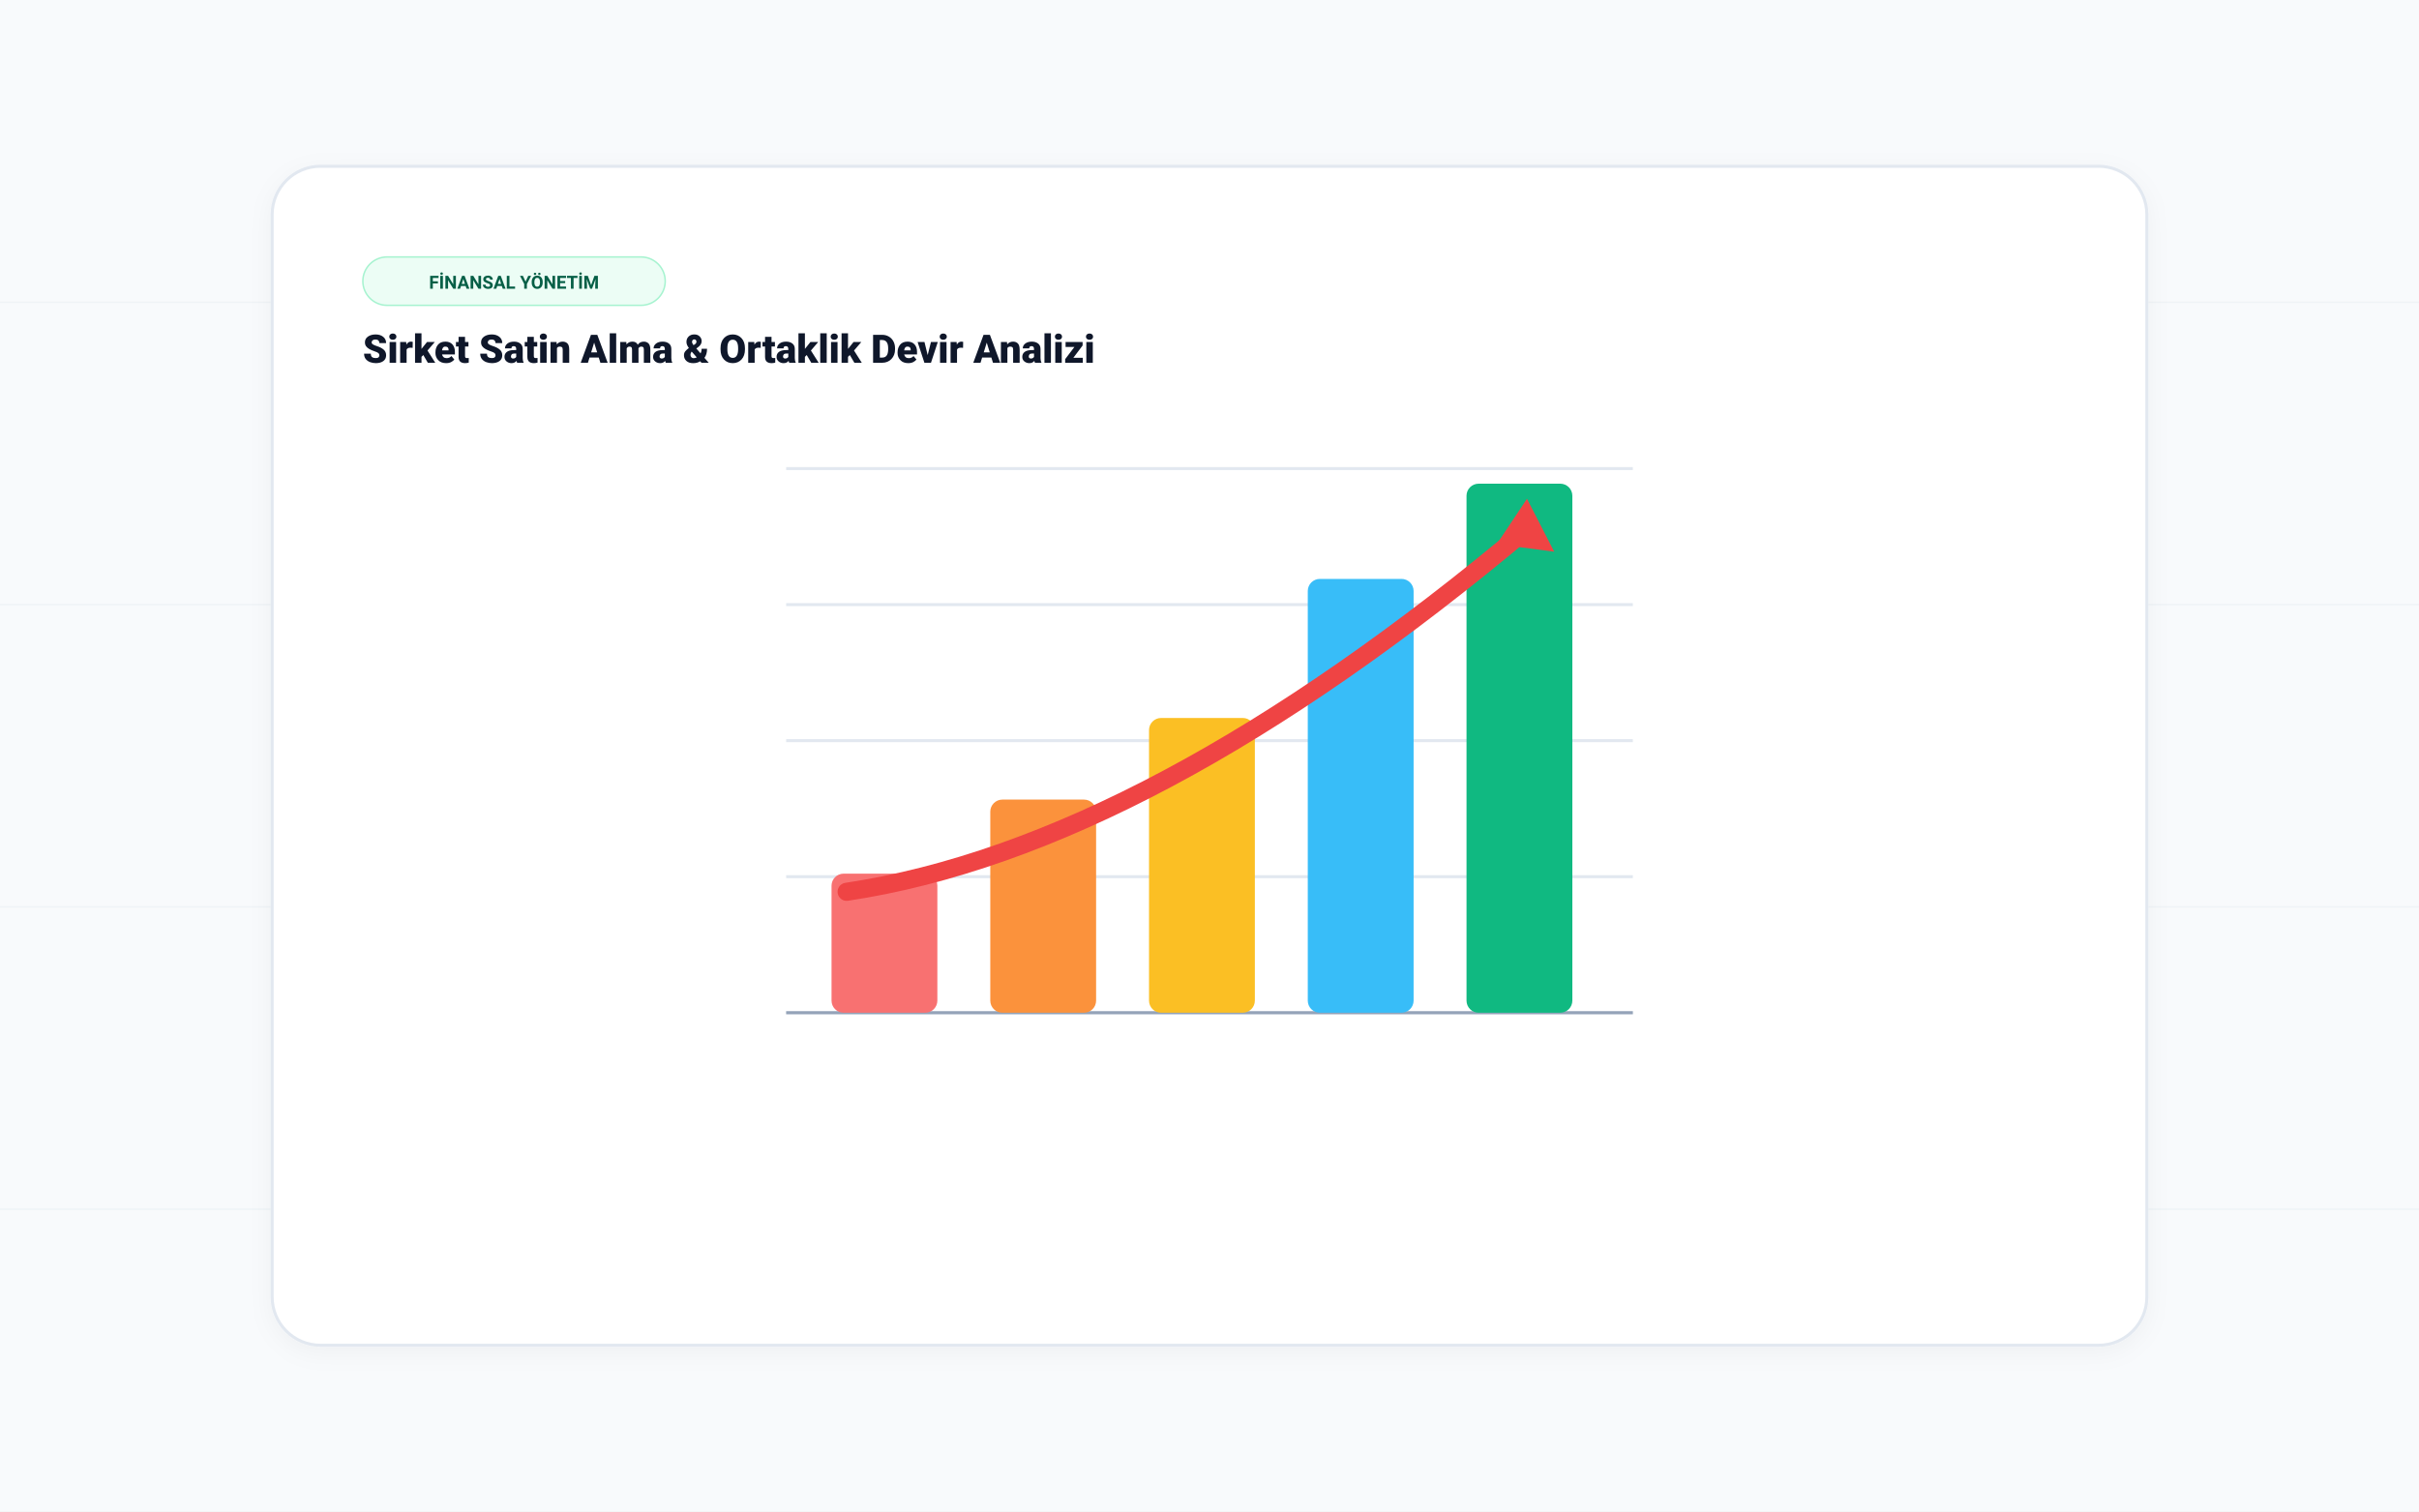
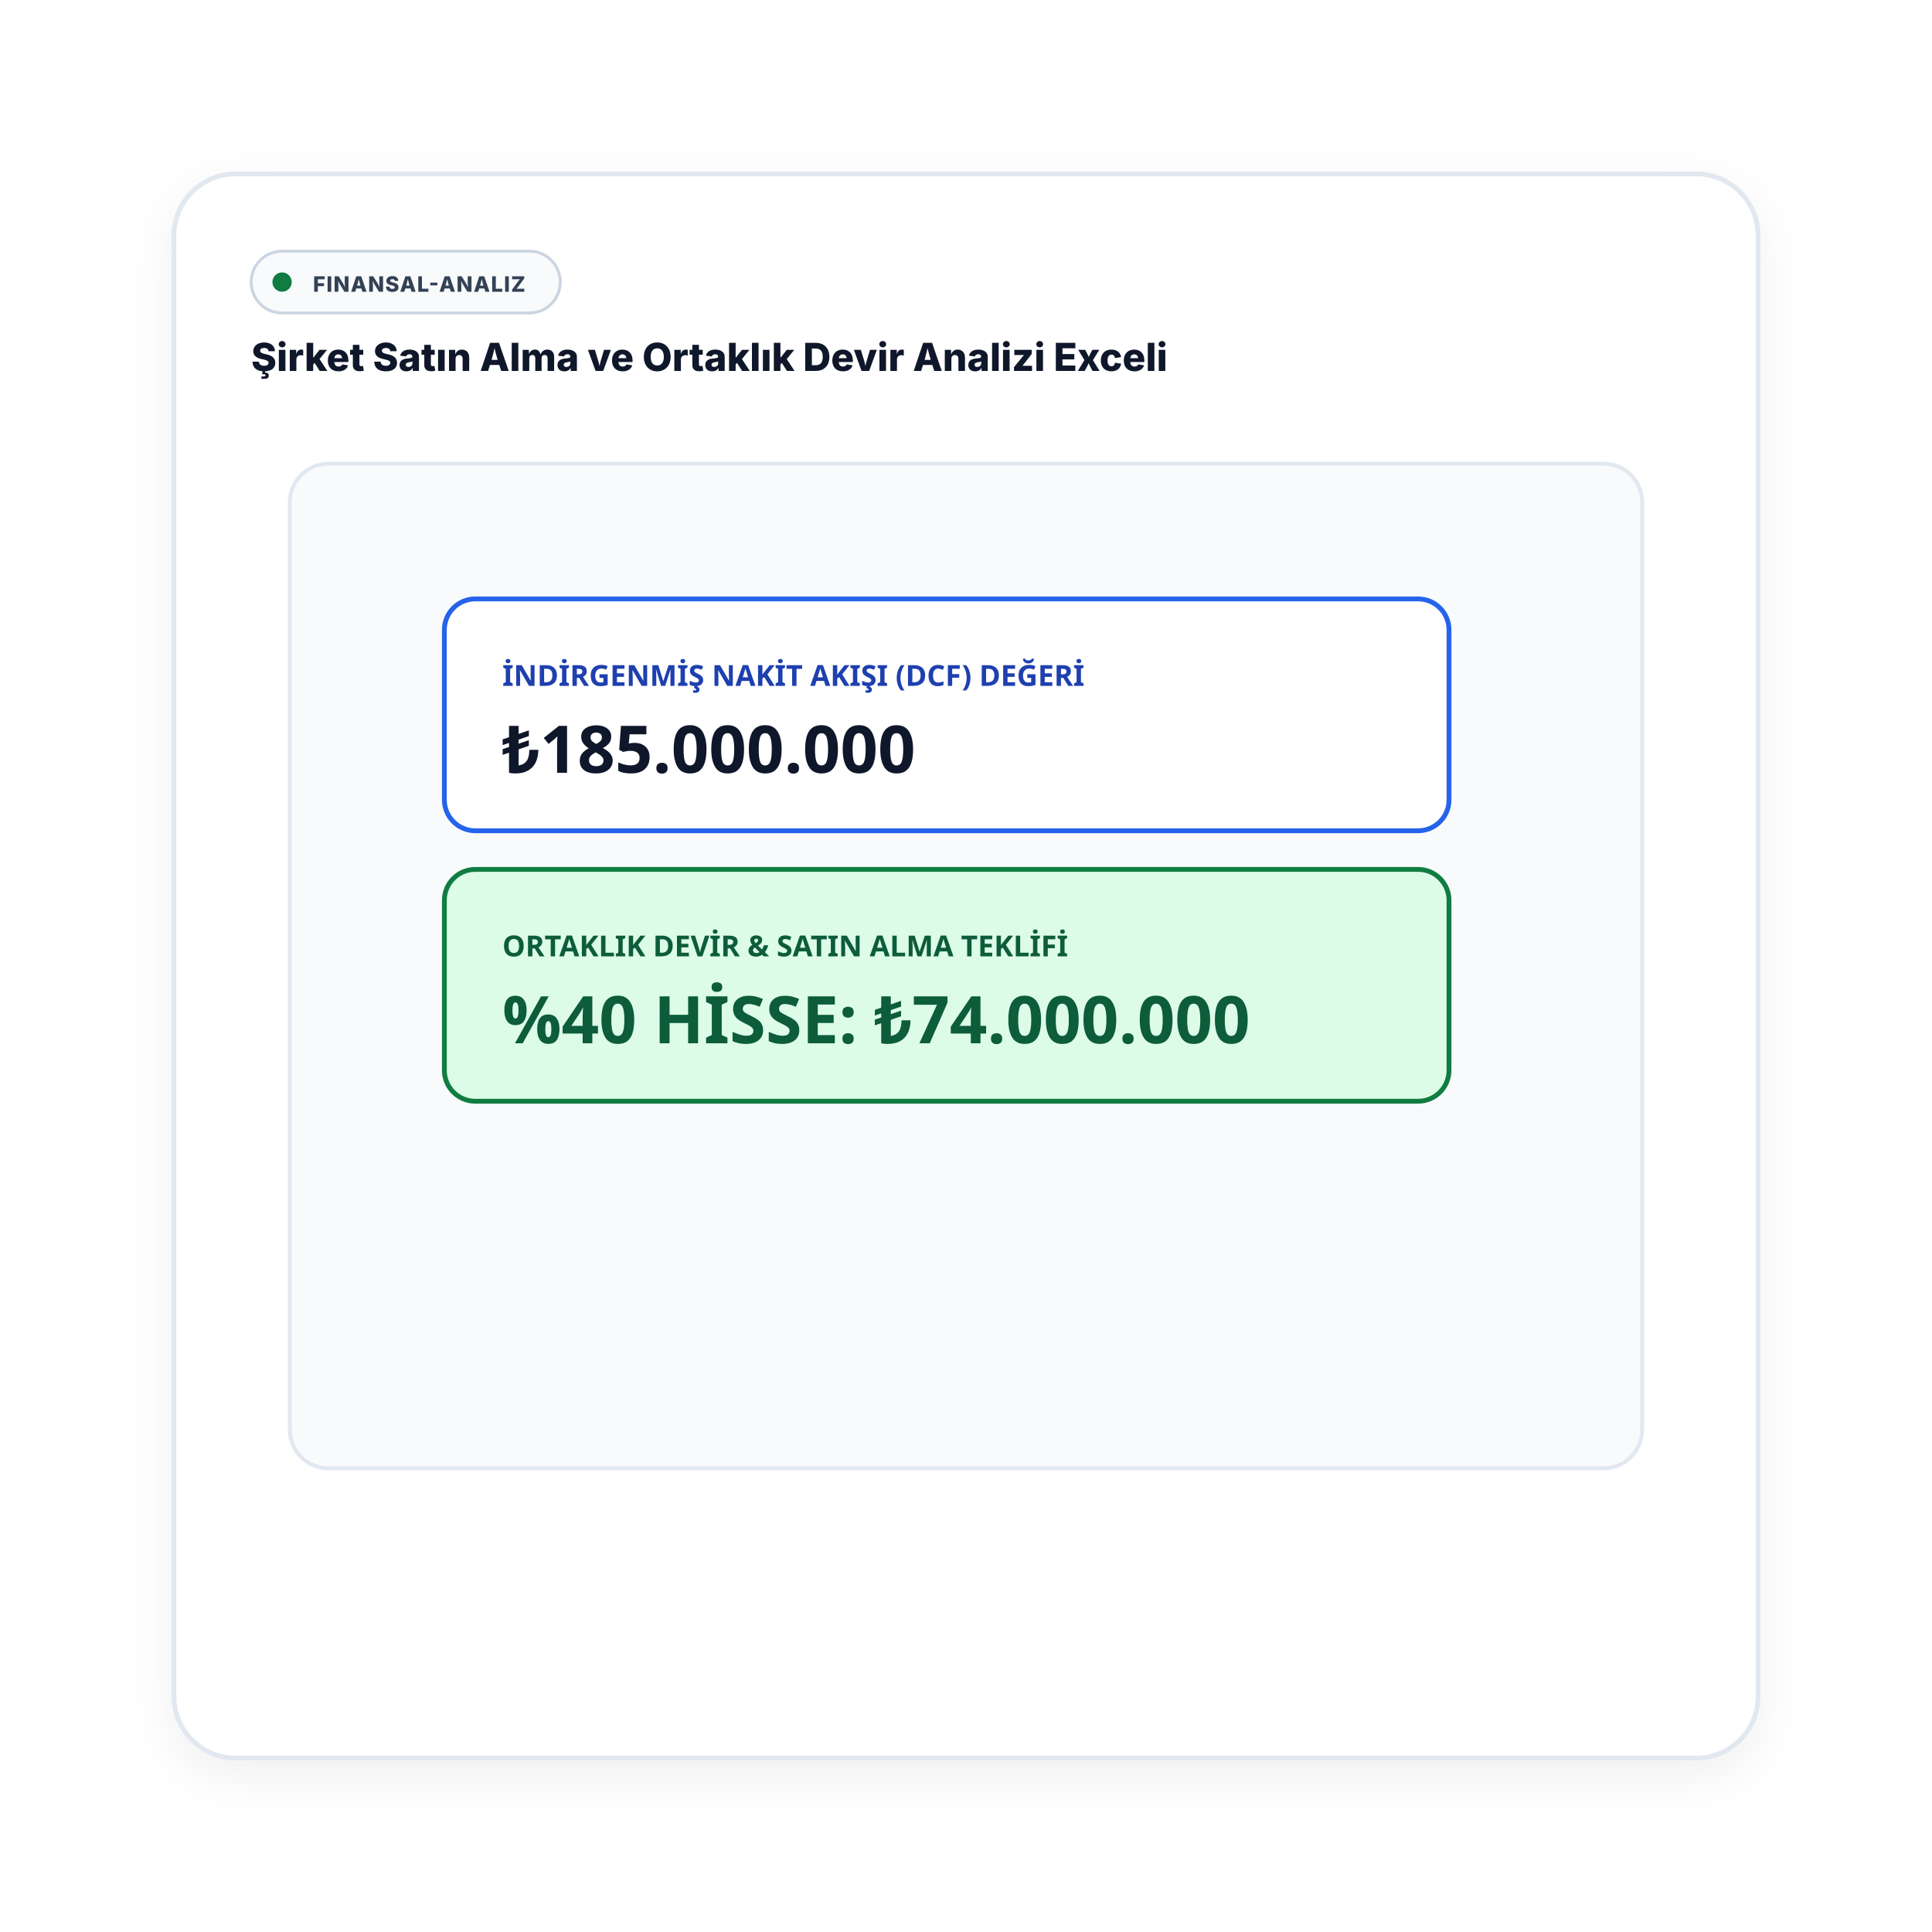
- <svg xmlns="http://www.w3.org/2000/svg" viewBox="0 0 1600 1000" width="1600" height="1000">
+ <svg xmlns="http://www.w3.org/2000/svg" viewBox="0 0 1000 1000" width="100%" height="100%">
  <defs>
-     <filter id="cardShadow" x="-5%" y="-5%" width="110%" height="115%">
-       <feDropShadow dx="0" dy="24" stdDeviation="32" flood-color="#0f172a" flood-opacity="0.06" />
-       <feDropShadow dx="0" dy="4" stdDeviation="8" flood-color="#0f172a" flood-opacity="0.04" />
+     <linearGradient id="gGreen" x1="0%" y1="0%" x2="100%" y2="100%">
+       <stop offset="0%" stop-color="#107c41" />
+       <stop offset="100%" stop-color="#0d5c3a" />
+     </linearGradient>
+     <linearGradient id="gBlue" x1="0%" y1="0%" x2="100%" y2="100%">
+       <stop offset="0%" stop-color="#3b82f6" />
+       <stop offset="100%" stop-color="#1d4ed8" />
+     </linearGradient>
+     <linearGradient id="gAmber" x1="0%" y1="0%" x2="100%" y2="100%">
+       <stop offset="0%" stop-color="#f59e0b" />
+       <stop offset="100%" stop-color="#b45309" />
+     </linearGradient>
+     <linearGradient id="gRed" x1="0%" y1="0%" x2="100%" y2="100%">
+       <stop offset="0%" stop-color="#ef4444" />
+       <stop offset="100%" stop-color="#b91c1c" />
+     </linearGradient>
+     <linearGradient id="gPurple" x1="0%" y1="0%" x2="100%" y2="100%">
+       <stop offset="0%" stop-color="#8b5cf6" />
+       <stop offset="100%" stop-color="#6d28d9" />
+     </linearGradient>
+     <filter id="softCard" x="-10%" y="-10%" width="120%" height="120%">
+       <feDropShadow dx="0" dy="8" stdDeviation="12" flood-color="#0f172a" flood-opacity="0.06" />
    </filter>
  </defs>
-   <rect width="100%" height="100%" fill="#f8fafc" />
-   <g stroke="#e2e8f0" stroke-width="1" opacity="0.4">
-     <line x1="0" y1="200" x2="1600" y2="200" />
-     <line x1="0" y1="400" x2="1600" y2="400" />
-     <line x1="0" y1="600" x2="1600" y2="600" />
-     <line x1="0" y1="800" x2="1600" y2="800" />
+   <rect width="1000" height="1000" fill="#ffffff" />
+   <rect x="90" y="90" width="820" height="820" rx="32" fill="#ffffff" stroke="#e2e8f0" stroke-width="2.5" filter="url(#softCard)" />
+   <g transform="translate(130, 130)">
+     <rect x="0" y="0" width="160" height="32" rx="16" fill="#f8fafc" stroke="#cbd5e1" stroke-width="1.5" />
+     <circle cx="16" cy="16" r="5" fill="#107c41" />
+     <text x="32" y="21" font-family="system-ui, -apple-system, sans-serif" font-size="11" font-weight="800" fill="#334155" letter-spacing="0.5">FINANSAL-ANALIZ</text>
+     <text x="0" y="62" font-family="system-ui, -apple-system, sans-serif" font-size="20" font-weight="800" fill="#0f172a">Şirket Satın Alma ve Ortaklık Devir Analizi Exceli</text>
  </g>
-   <rect x="180" y="110" width="1240" height="780" rx="32" fill="#ffffff" stroke="#e2e8f0" stroke-width="2" filter="url(#cardShadow)" />
-   <g transform="translate(240, 170)">
-     <rect x="0" y="0" width="200" height="32" rx="16" fill="#ecfdf5" stroke="#a7f3d0" stroke-width="1" />
-     <text x="100" y="21" fill="#065f46" font-family="-apple-system, BlinkMacSystemFont, 'Segoe UI', Roboto, sans-serif" font-size="12" font-weight="700" text-anchor="middle">FİNANSAL YÖNETİM</text>
-     <text x="0" y="70" fill="#0f172a" font-family="-apple-system, BlinkMacSystemFont, 'Segoe UI', Roboto, sans-serif" font-size="26" font-weight="800">Sirket Satin Alma &amp; Ortaklik Devir Analizi</text>
-   </g>
-   <g transform="translate(180, 230)">
-     <g transform="translate(340, 80)">
-       <line x1="0" y1="0" x2="560" y2="0" stroke="#e2e8f0" stroke-width="2" />
-       <line x1="0" y1="90" x2="560" y2="90" stroke="#e2e8f0" stroke-width="2" />
-       <line x1="0" y1="180" x2="560" y2="180" stroke="#e2e8f0" stroke-width="2" />
-       <line x1="0" y1="270" x2="560" y2="270" stroke="#e2e8f0" stroke-width="2" />
-       <line x1="0" y1="360" x2="560" y2="360" stroke="#e2e8f0" stroke-width="2" />
-       <line x1="0" y1="360" x2="560" y2="360" stroke="#94a3b8" stroke-width="2" />
-       <rect x="30" y="268" width="70" height="92" rx="8" fill="#f87171" />
-       <rect x="135" y="219" width="70" height="141" rx="8" fill="#fb923c" />
-       <rect x="240" y="165" width="70" height="195" rx="8" fill="#fbbf24" />
-       <rect x="345" y="73" width="70" height="287" rx="8" fill="#38bdf8" />
-       <rect x="450" y="10" width="70" height="350" rx="8" fill="#10b981" />
-       <path d="M 40 280 Q 240 250 490 40" fill="none" stroke="#ef4444" stroke-width="12" stroke-linecap="round" />
-       <polygon points="490,20 508,55 470,50" fill="#ef4444" />
+   <g transform="translate(130, 220)">
+     <rect x="20" y="20" width="700" height="520" rx="20" fill="#f8fafc" stroke="#e2e8f0" stroke-width="2" />
+     <g transform="translate(60, 50)">
+       <rect x="40" y="40" width="520" height="120" rx="16" fill="#ffffff" stroke="#2563eb" stroke-width="2.5" />
+       <text x="70" y="85" font-family="system-ui" font-size="15" font-weight="800" fill="#1e40af">İNDİRGENMİŞ NAKİT AKIŞI (DCF) DEĞERİ</text>
+       <text x="70" y="130" font-family="system-ui" font-size="34" font-weight="900" fill="#0f172a">₺185.000.000</text>
+       <rect x="40" y="180" width="520" height="120" rx="16" fill="#dcfce7" stroke="#107c41" stroke-width="2.5" />
+       <text x="70" y="225" font-family="system-ui" font-size="15" font-weight="800" fill="#0d5c3a">ORTAKLIK DEVİR &amp; SATIN ALMA TEKLİFİ</text>
+       <text x="70" y="270" font-family="system-ui" font-size="34" font-weight="900" fill="#0d5c3a">%40 HİSSE: ₺74.000.000</text>
    </g>
  </g>
</svg>
